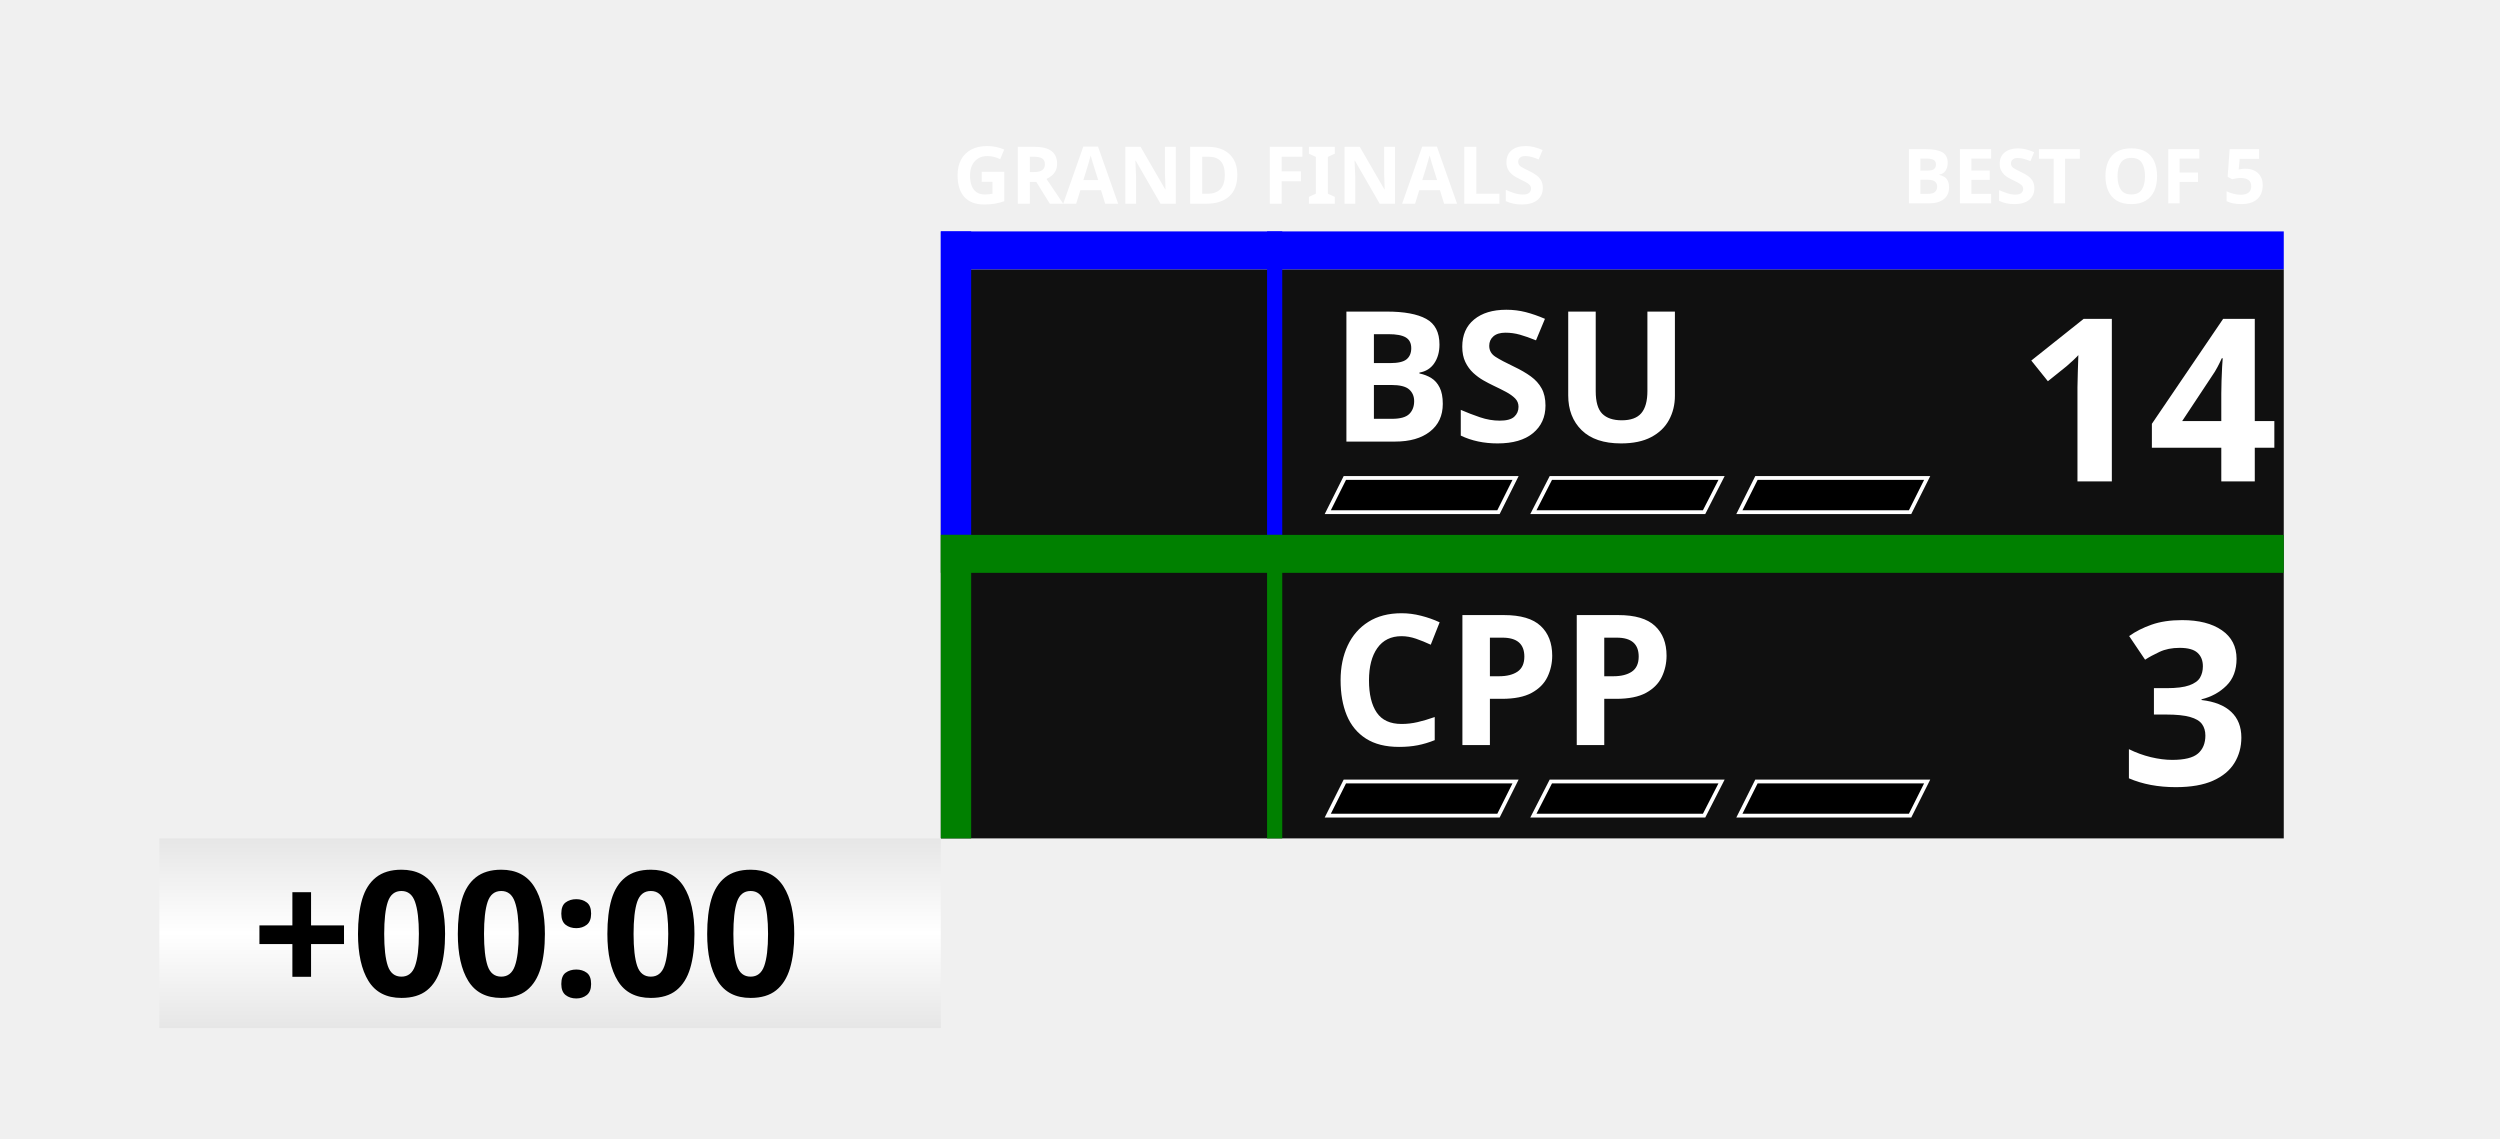
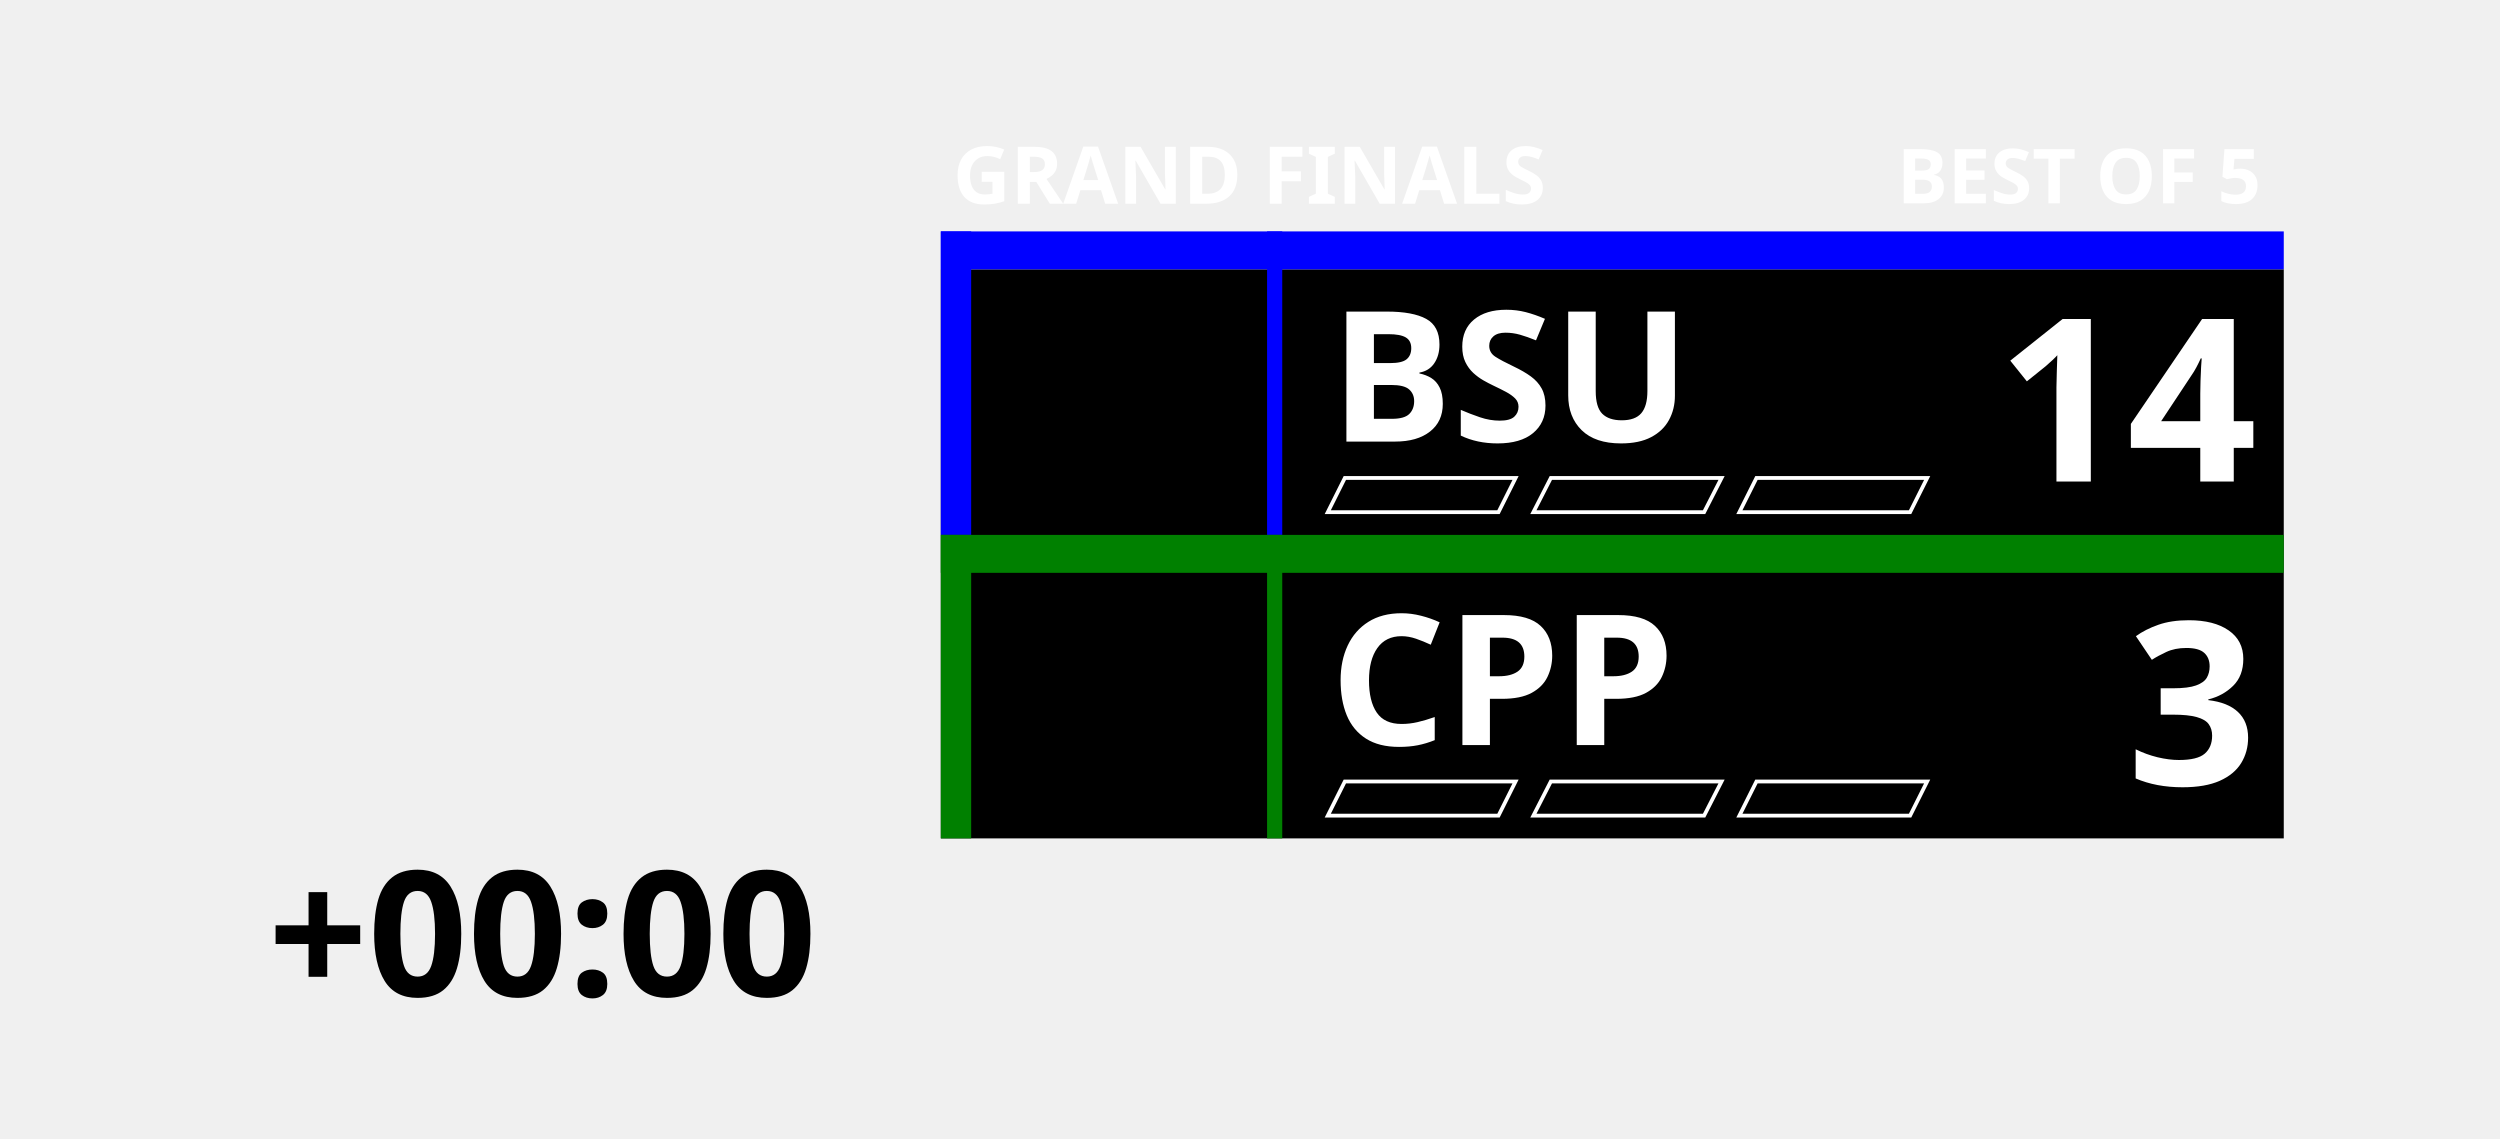
<svg xmlns="http://www.w3.org/2000/svg" version="1.1" width="659" height="300">
  <defs>
    <style>
      .cls-1 {
        fill: blue;
      }

      .cls-2 {
        fill: none;
      }

      .cls-3 {
        font-size: 21px;
      }

      .cls-3, .cls-4, .cls-5, .cls-6 {
        fill: #fff;
      }

      .cls-3, .cls-4, .cls-5, .cls-6, .cls-7 {
        font-family: Industry-Bold, Industry;
        font-weight: 700;
        isolation: isolate;
      }

      .cls-4 {
        font-size: 20px;
      }

      .cls-5 {
        font-size: 48px;
      }

      .cls-6 {
        font-size: 60px;
      }

      .cls-7 {
        font-size: 46px;
      }

      .cls-8 {
        fill: green;
      }

      .cls-9 {
-         fill: url(#linear-gradient);
+         fill: url(#linear-gradient-clock);
      }

      .cls-10 {
        stroke: #fff;
      }

      .cls-11 {
        fill: #101010;
      }
    </style>
-     <linearGradient id="linear-gradient" x1="145" y1="271" x2="145" y2="221" gradientUnits="userSpaceOnUse">
-       <stop offset="0" stop-color="#e6e6e6" />
-       <stop offset=".5" stop-color="#fff" />
-       <stop offset="1" stop-color="#e6e6e6" />
-     </linearGradient>
  </defs>
  <g>
    <g id="Layer_1">
      <g id="_x3C_defs">
+         <LinearGradient id="linear-gradient-clock" x1="145" y1="271" x2="145" y2="221" gradientUnits="userSpaceOnUse">
+           <stop offset="0" stop-color="#e6e6e6" />
+           <stop offset=".5" stop-color="#fff" />
+           <stop offset="1" stop-color="#e6e6e6" />
+         </LinearGradient>
        <LinearGradient id="linear-gradient" x1="322" y1="221" x2="322" y2="31" gradientUnits="userSpaceOnUse">
          <stop offset="0%" stop-color="#151515" />
          <stop offset="50%" stop-color="#252525" />
          <stop offset="100%" stop-color="#121212" />
        </LinearGradient>
        <LinearGradient id="linear-gradient-2" x1="470" y1="141" x2="470" y2="71" gradientUnits="userSpaceOnUse">
          <stop id="team1GradStart" offset="0%" stop-color="blue" stop-opacity="70%" />
          <stop id="team1GradEnd" offset="100%" stop-color="blue" stop-opacity="0%" />
        </LinearGradient>
        <LinearGradient id="linear-gradient-3" x1="470" y1="221" x2="470" y2="151" gradientUnits="userSpaceOnUse">
          <stop id="team2GradStart" offset="0" stop-color="green" stop-opacity=".7" />
          <stop id="team2GradEnd" offset="1" stop-color="green" stop-opacity="0" />
        </LinearGradient>
        <Filter id="drop-shadow-1" filterUnits="userSpaceOnUse">
          <feOffset dx="0" dy="0" />
          <feGaussianBlur result="blur" stdDeviation="3" />
          <feFlood flood-color="#000" flood-opacity=".65" />
          <feComposite in2="blur" operator="in" />
          <feComposite in="SourceGraphic" />
        </Filter>
        <LinearGradient id="linear-gradient-4" x1="84.27" y1="51.18" x2="84.27" y2="196.48" gradientUnits="userSpaceOnUse">
          <stop offset=".02" stop-color="#c8c8c8" />
          <stop offset=".2" stop-color="#fff" />
          <stop offset=".41" stop-color="#ababab" />
          <stop offset=".52" stop-color="#fff" />
          <stop offset=".66" stop-color="#2c2c2c" />
        </LinearGradient>
        <LinearGradient id="linear-gradient-5" x1="75.35" y1="51.18" x2="75.35" y2="196.48" href="#linear-gradient-4" />
        <LinearGradient id="linear-gradient-6" x1="71.6" y1="51.18" x2="71.6" y2="196.48" href="#linear-gradient-4" />
        <LinearGradient id="linear-gradient-7" x1="83.57" y1="51.18" x2="83.57" y2="196.48" href="#linear-gradient-4" />
        <LinearGradient id="linear-gradient-8" x1="79.7" y1="51.18" x2="79.7" y2="196.48" href="#linear-gradient-4" />
        <LinearGradient id="linear-gradient-9" x1="84.38" y1="51.18" x2="84.38" y2="196.48" href="#linear-gradient-4" />
        <LinearGradient id="linear-gradient-10" x1="98.43" x2="98.43" y2="196.48" href="#linear-gradient-4" />
        <LinearGradient id="linear-gradient-11" x1="115.25" y1="51.18" x2="115.25" y2="196.48" href="#linear-gradient-4" />
        <LinearGradient id="linear-gradient-12" x1="91.87" y1="51.18" x2="91.87" y2="196.48" href="#linear-gradient-4" />
        <LinearGradient id="linear-gradient-13" x1="68.48" y1="51.18" x2="68.48" y2="196.48" href="#linear-gradient-4" />
        <LinearGradient id="linear-gradient-14" x1="71.28" y1="51.18" x2="71.28" y2="196.48" href="#linear-gradient-4" />
        <LinearGradient id="linear-gradient-15" x1="74.33" y1="51.18" x2="74.33" y2="196.48" href="#linear-gradient-4" />
        <LinearGradient id="linear-gradient-16" x1="85.97" y1="51.18" x2="85.97" y2="196.48" href="#linear-gradient-4" />
        <LinearGradient id="linear-gradient-17" x1="103.94" y1="51.18" x2="103.94" y2="196.48" href="#linear-gradient-4" />
        <LinearGradient id="linear-gradient-18" x1="205.73" y1="51.18" x2="205.73" y2="196.48" href="#linear-gradient-4" />
        <LinearGradient id="linear-gradient-19" x1="214.65" y1="51.18" x2="214.65" y2="196.48" href="#linear-gradient-4" />
        <LinearGradient id="linear-gradient-20" x1="218.4" y1="51.18" x2="218.4" y2="196.48" href="#linear-gradient-4" />
        <LinearGradient id="linear-gradient-21" x1="206.43" y1="51.18" x2="206.43" y2="196.48" href="#linear-gradient-4" />
        <LinearGradient id="linear-gradient-22" x1="210.3" y1="51.18" x2="210.3" y2="196.48" href="#linear-gradient-4" />
        <LinearGradient id="linear-gradient-23" x1="205.62" y1="51.18" x2="205.62" y2="196.48" href="#linear-gradient-4" />
        <LinearGradient id="linear-gradient-24" x1="191.57" y1="51.18" x2="191.57" y2="196.48" href="#linear-gradient-4" />
        <LinearGradient id="linear-gradient-25" x1="174.75" y1="51.18" x2="174.75" y2="196.48" href="#linear-gradient-4" />
        <LinearGradient id="linear-gradient-26" x1="198.13" y1="51.18" x2="198.13" y2="196.48" href="#linear-gradient-4" />
        <LinearGradient id="linear-gradient-27" x1="221.52" y1="51.18" x2="221.52" y2="196.48" href="#linear-gradient-4" />
        <LinearGradient id="linear-gradient-28" x1="218.72" y1="51.18" x2="218.72" y2="196.48" href="#linear-gradient-4" />
        <LinearGradient id="linear-gradient-29" x1="215.67" y1="51.18" x2="215.67" y2="196.48" href="#linear-gradient-4" />
        <LinearGradient id="linear-gradient-30" x1="204.03" y1="51.18" x2="204.03" y2="196.48" href="#linear-gradient-4" />
        <LinearGradient id="linear-gradient-31" x1="186.06" y1="51.18" x2="186.06" y2="196.48" href="#linear-gradient-4" />
        <LinearGradient id="linear-gradient-32" x1="133.53" y1="188.08" x2="156.49" y2="188.08" gradientUnits="userSpaceOnUse">
          <stop offset=".35" stop-color="#fff" />
          <stop offset="1" stop-color="#474747" />
        </LinearGradient>
        <LinearGradient id="linear-gradient-33" x1="146.16" y1="104.04" x2="139.05" y2="169.57" href="#linear-gradient-4" />
        <LinearGradient id="linear-gradient-34" x1="155.18" y1="136.59" x2="125.41" y2="186.47" href="#linear-gradient-4" />
        <LinearGradient id="linear-gradient-35" x1="145.07" y1="141.08" x2="145.25" y2="151.44" href="#linear-gradient-4" />
        <LinearGradient id="linear-gradient-36" x1="960" y1="977" x2="960" y2="1067" gradientUnits="userSpaceOnUse">
          <stop offset="0" stop-color="#000" stop-opacity="0" />
          <stop offset="1" stop-color="#098040" stop-opacity=".7" />
        </LinearGradient>
        <LinearGradient id="linear-gradient-37" x1="42" y1="246" x2="248" y2="246" gradientUnits="userSpaceOnUse">
          <stop offset="0" stop-color="#956d13" />
          <stop offset=".17" stop-color="#d4a84c" />
          <stop offset=".33" stop-color="#ffec94" />
          <stop offset=".5" stop-color="#e6be69" />
          <stop offset=".66" stop-color="#e6be69" />
          <stop offset=".82" stop-color="#ffd87c" />
          <stop offset="1" stop-color="#956d13" />
        </LinearGradient>
      </g>
      <g id="Scoreboard">
-         <rect id="Scoreboard_base" class="cls-2" x="42" y="31" width="560" height="190" />
-         <rect id="Scoreboard_base-2" class="cls-11" x="248" y="71" width="354" height="150" />
+         <rect id="Scoreboard_base" fill="url(#linear-gradient)" x="42" y="31" width="560" height="190" />
+         <image id="seriesLogo" data-name="Series Logo" x="42" y="31" width="206" height="190" />
+         <rect id="Scoreboard_base-2" fill="101010" x="248" y="71" width="354" height="150" />
        <g id="Team_1">
          <rect id="team_1_gradient" fill="url(#linear-gradient-2)" x="338" y="71" width="264" height="70" />
-           <g id="team1Bar">
-             <rect id="team_1_vertical_bar" class="cls-1" x="334" y="61" width="4" height="80" />
-             <rect id="team_1_vertical_bar-2" class="cls-1" x="248" y="61" width="8" height="80" />
-             <rect id="team_1_top_line" class="cls-1" x="248" y="61" width="354" height="10" />
+           <g id="team1Bar" color="blue">
+             <rect id="team_1_vertical_bar" x="334" y="61" width="4" height="80" fill="currentColor" />
+             <rect id="team_1_vertical_bar-2" x="248" y="61" width="8" height="80" fill="currentColor" />
+             <rect id="team_1_top_line" x="248" y="61" width="354" height="10" fill="currentColor" />
          </g>
          <text id="team1Name" class="cls-5" transform="translate(350.6 116.4)">BSU</text>
          <g id="team1Bo5">
            <polygon id="team1Bo5Box1" class="cls-10" points="395 135 350 135 354.5 126 399.5 126 395 135" />
            <polygon id="team1Bo5Box2" class="cls-10" points="449.2 135 404.2 135 408.8 126 453.8 126 449.2 135" />
            <polygon id="team1Bo5Box3" class="cls-10" points="503.5 135 458.5 135 463 126 508 126 503.5 135" />
          </g>
-           <text id="team1Score" class="cls-6" transform="translate(531.9 126.9)">14</text>
+           <text id="team1Score" class="cls-6" transform="translate(595 126.93)" text-anchor="end">14</text>
+           <image id="team1Logo" data-name="SCHOOL LOGO" width="1080" height="1080" transform="translate(260 71) scale(.06)" />
        </g>
        <g id="Team_2">
          <rect id="team_2_gradient" fill="url(#linear-gradient-3)" x="338" y="151" width="264" height="70" />
-           <g id="team2Bar">
-             <rect id="team_2_vertical_bar" class="cls-8" x="334" y="141" width="4" height="80" />
-             <rect id="team_2_vertical_bar-2" class="cls-8" x="248" y="141" width="8" height="80" />
-             <rect id="team_2_top_line" class="cls-8" x="248" y="141" width="354" height="10" />
+           <g id="team2Bar" color="green">
+             <rect id="team_2_vertical_bar" x="334" y="141" width="4" height="80" fill="currentColor" />
+             <rect id="team_2_vertical_bar-2" x="248" y="141" width="8" height="80" fill="currentColor" />
+             <rect id="team_2_top_line" x="248" y="141" width="354" height="10" fill="currentColor" />
          </g>
          <text id="team2Name" class="cls-5" transform="translate(350.6 196.4)">CPP</text>
          <g id="team2Bo5">
            <polygon id="team2Bo5Box1" class="cls-10" points="395 215 350 215 354.5 206 399.5 206 395 215" />
            <polygon id="team2Bo5Box2" class="cls-10" points="449.2 215 404.2 215 408.8 206 453.8 206 449.2 215" />
            <polygon id="team2Bo5Box3" class="cls-10" points="503.5 215 458.5 215 463 206 508 206 503.5 215" />
          </g>
-           <text id="team2Score" class="cls-6" transform="translate(558.9 206.9)">3</text>
+           <text id="team2Score" class="cls-6" transform="translate(595 206.93)" text-anchor="end">3</text>
+           <image id="team2Logo" data-name="school logo" width="1080" height="1080" transform="translate(260 151) scale(.06)" />
        </g>
-         <text id="gameInfo" class="cls-4" transform="translate(501.4 53.6)">BEST OF 5</text>
+         <text id="gameInfo" class="cls-4" transform="translate(596 53.59)" text-anchor="end">BEST OF 5</text>
        <text id="seriesTitle" class="cls-3" transform="translate(251.2 53.7)">GRAND FINALS</text>
        <g id="Timer_jet_out">
          <rect class="cls-9" x="42" y="221" width="206" height="50" />
-           <text id="clock" class="cls-7" transform="translate(66.4 262.6)">+00:00</text>
+           <text id="clock" class="cls-7" transform="translate(143 262.59)" text-anchor="middle">+00:00</text>
        </g>
      </g>
    </g>
  </g>
</svg>
